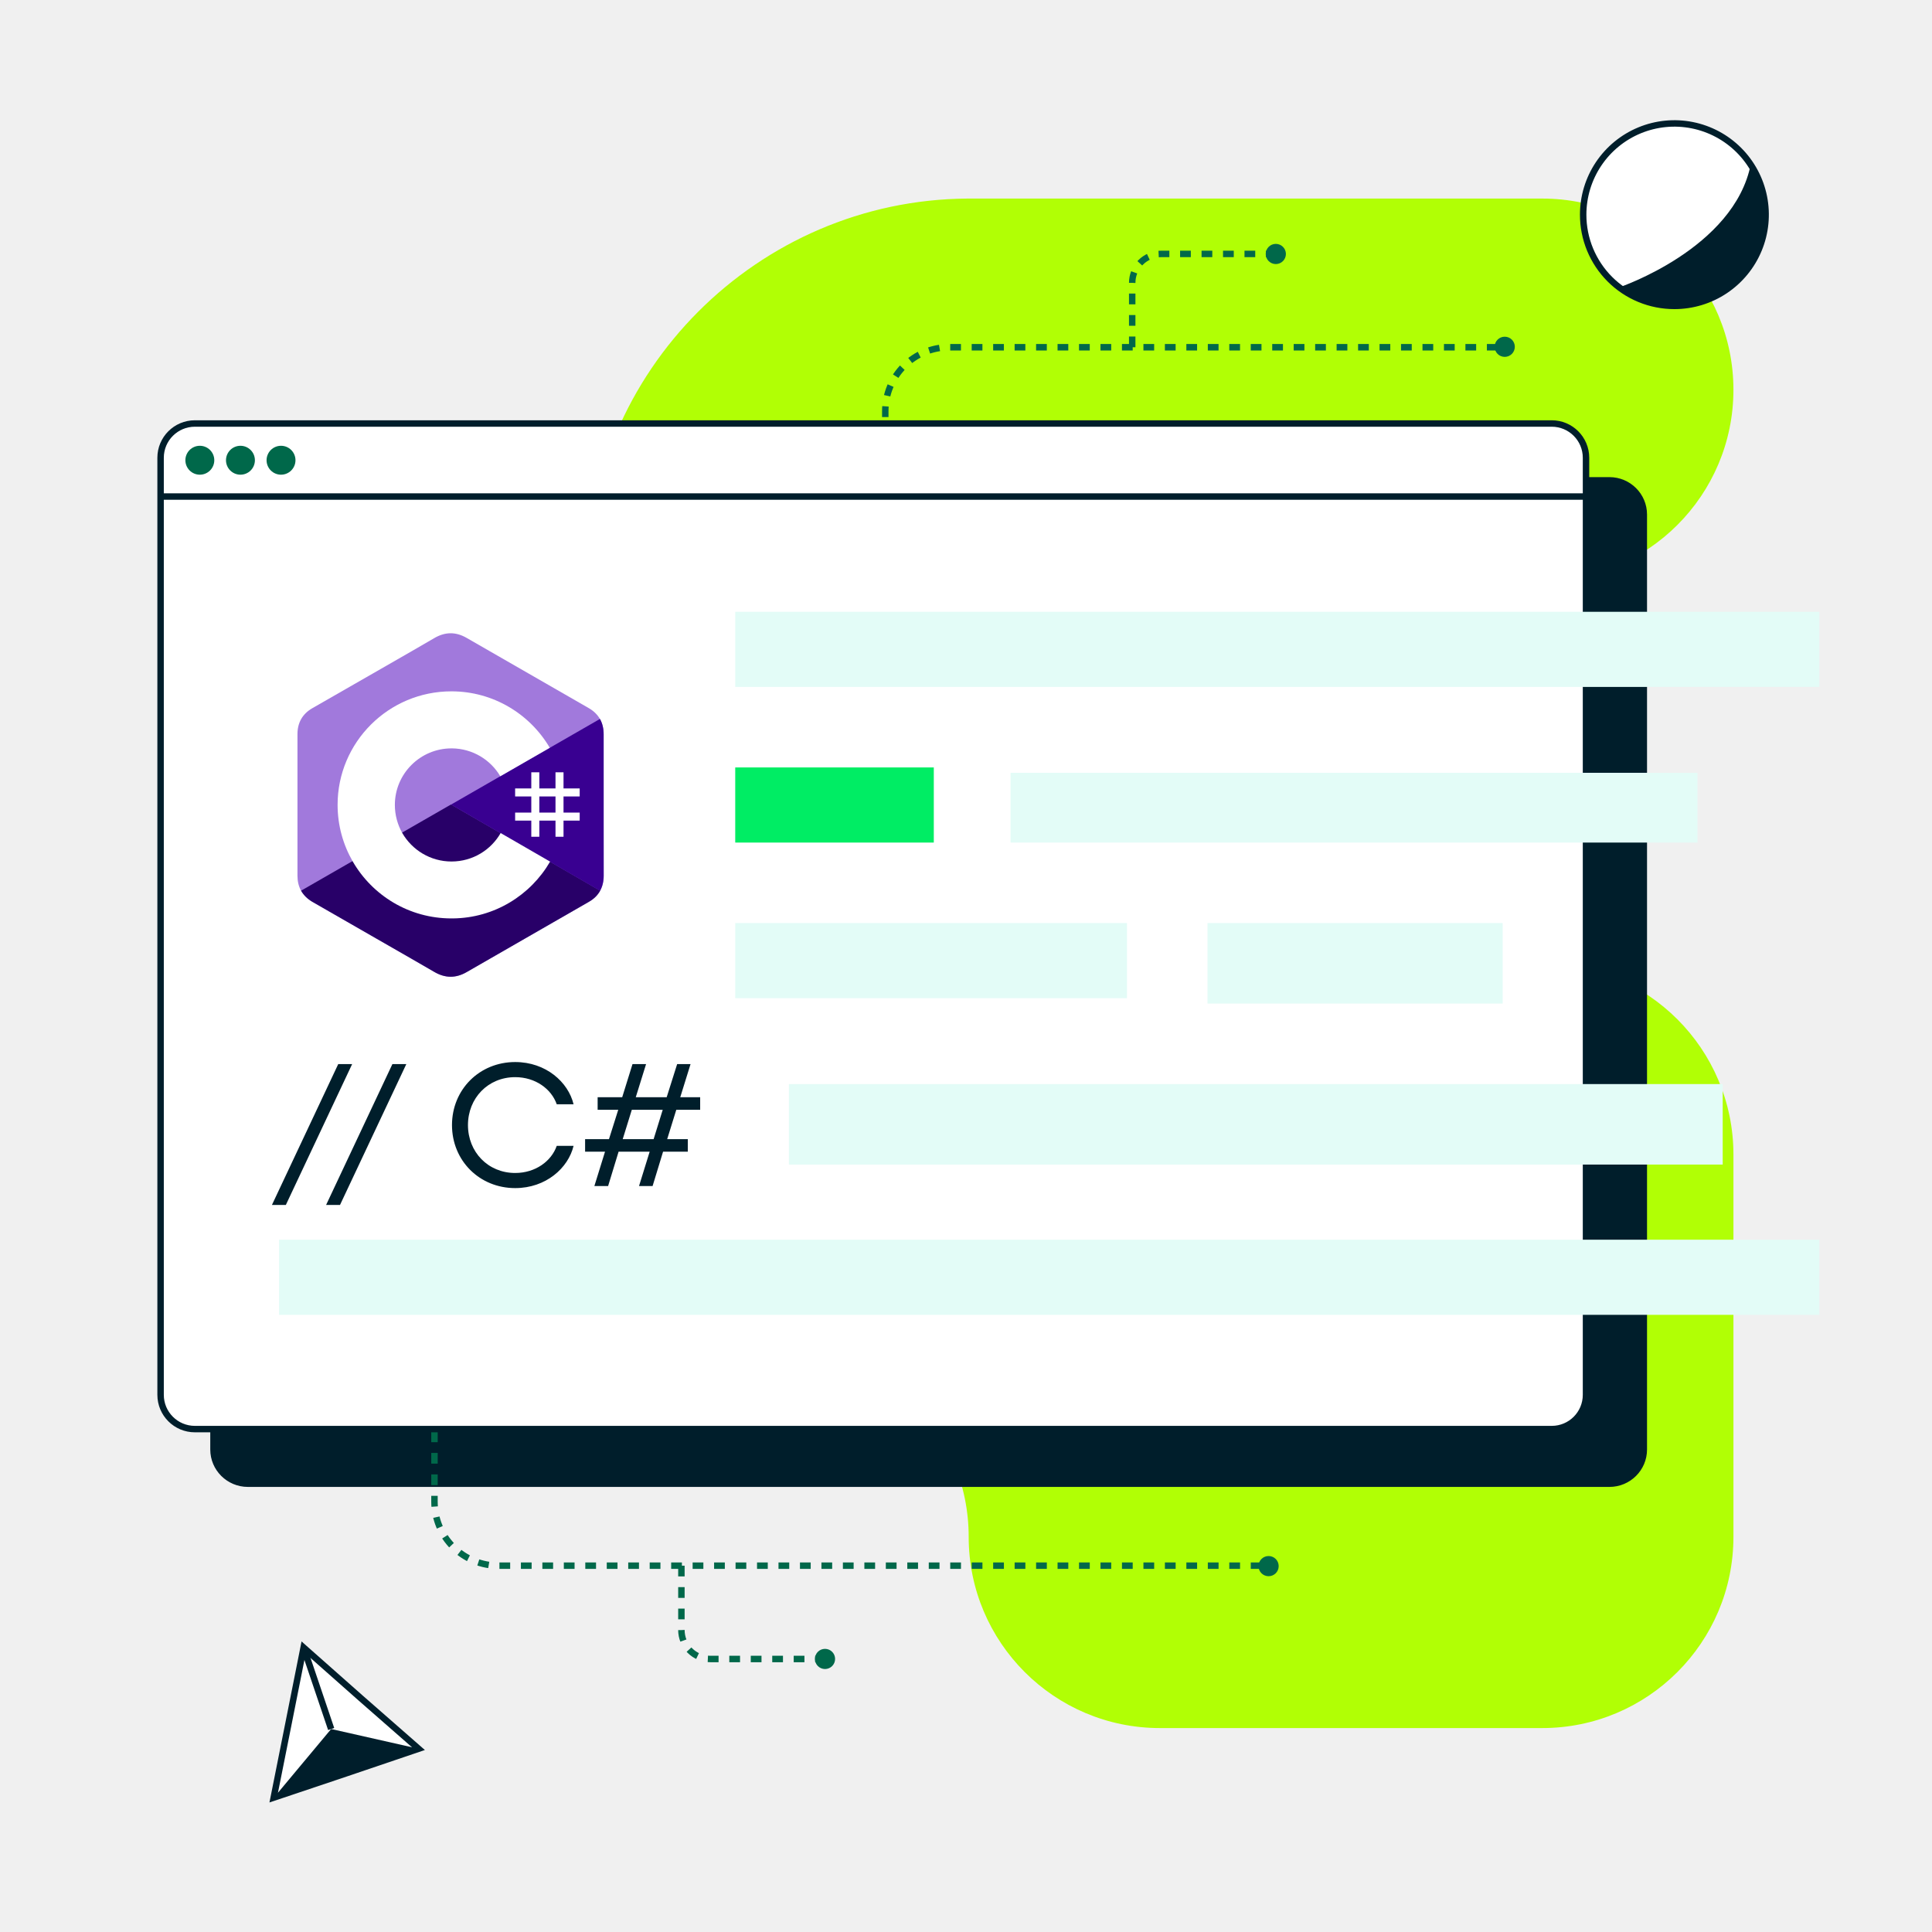
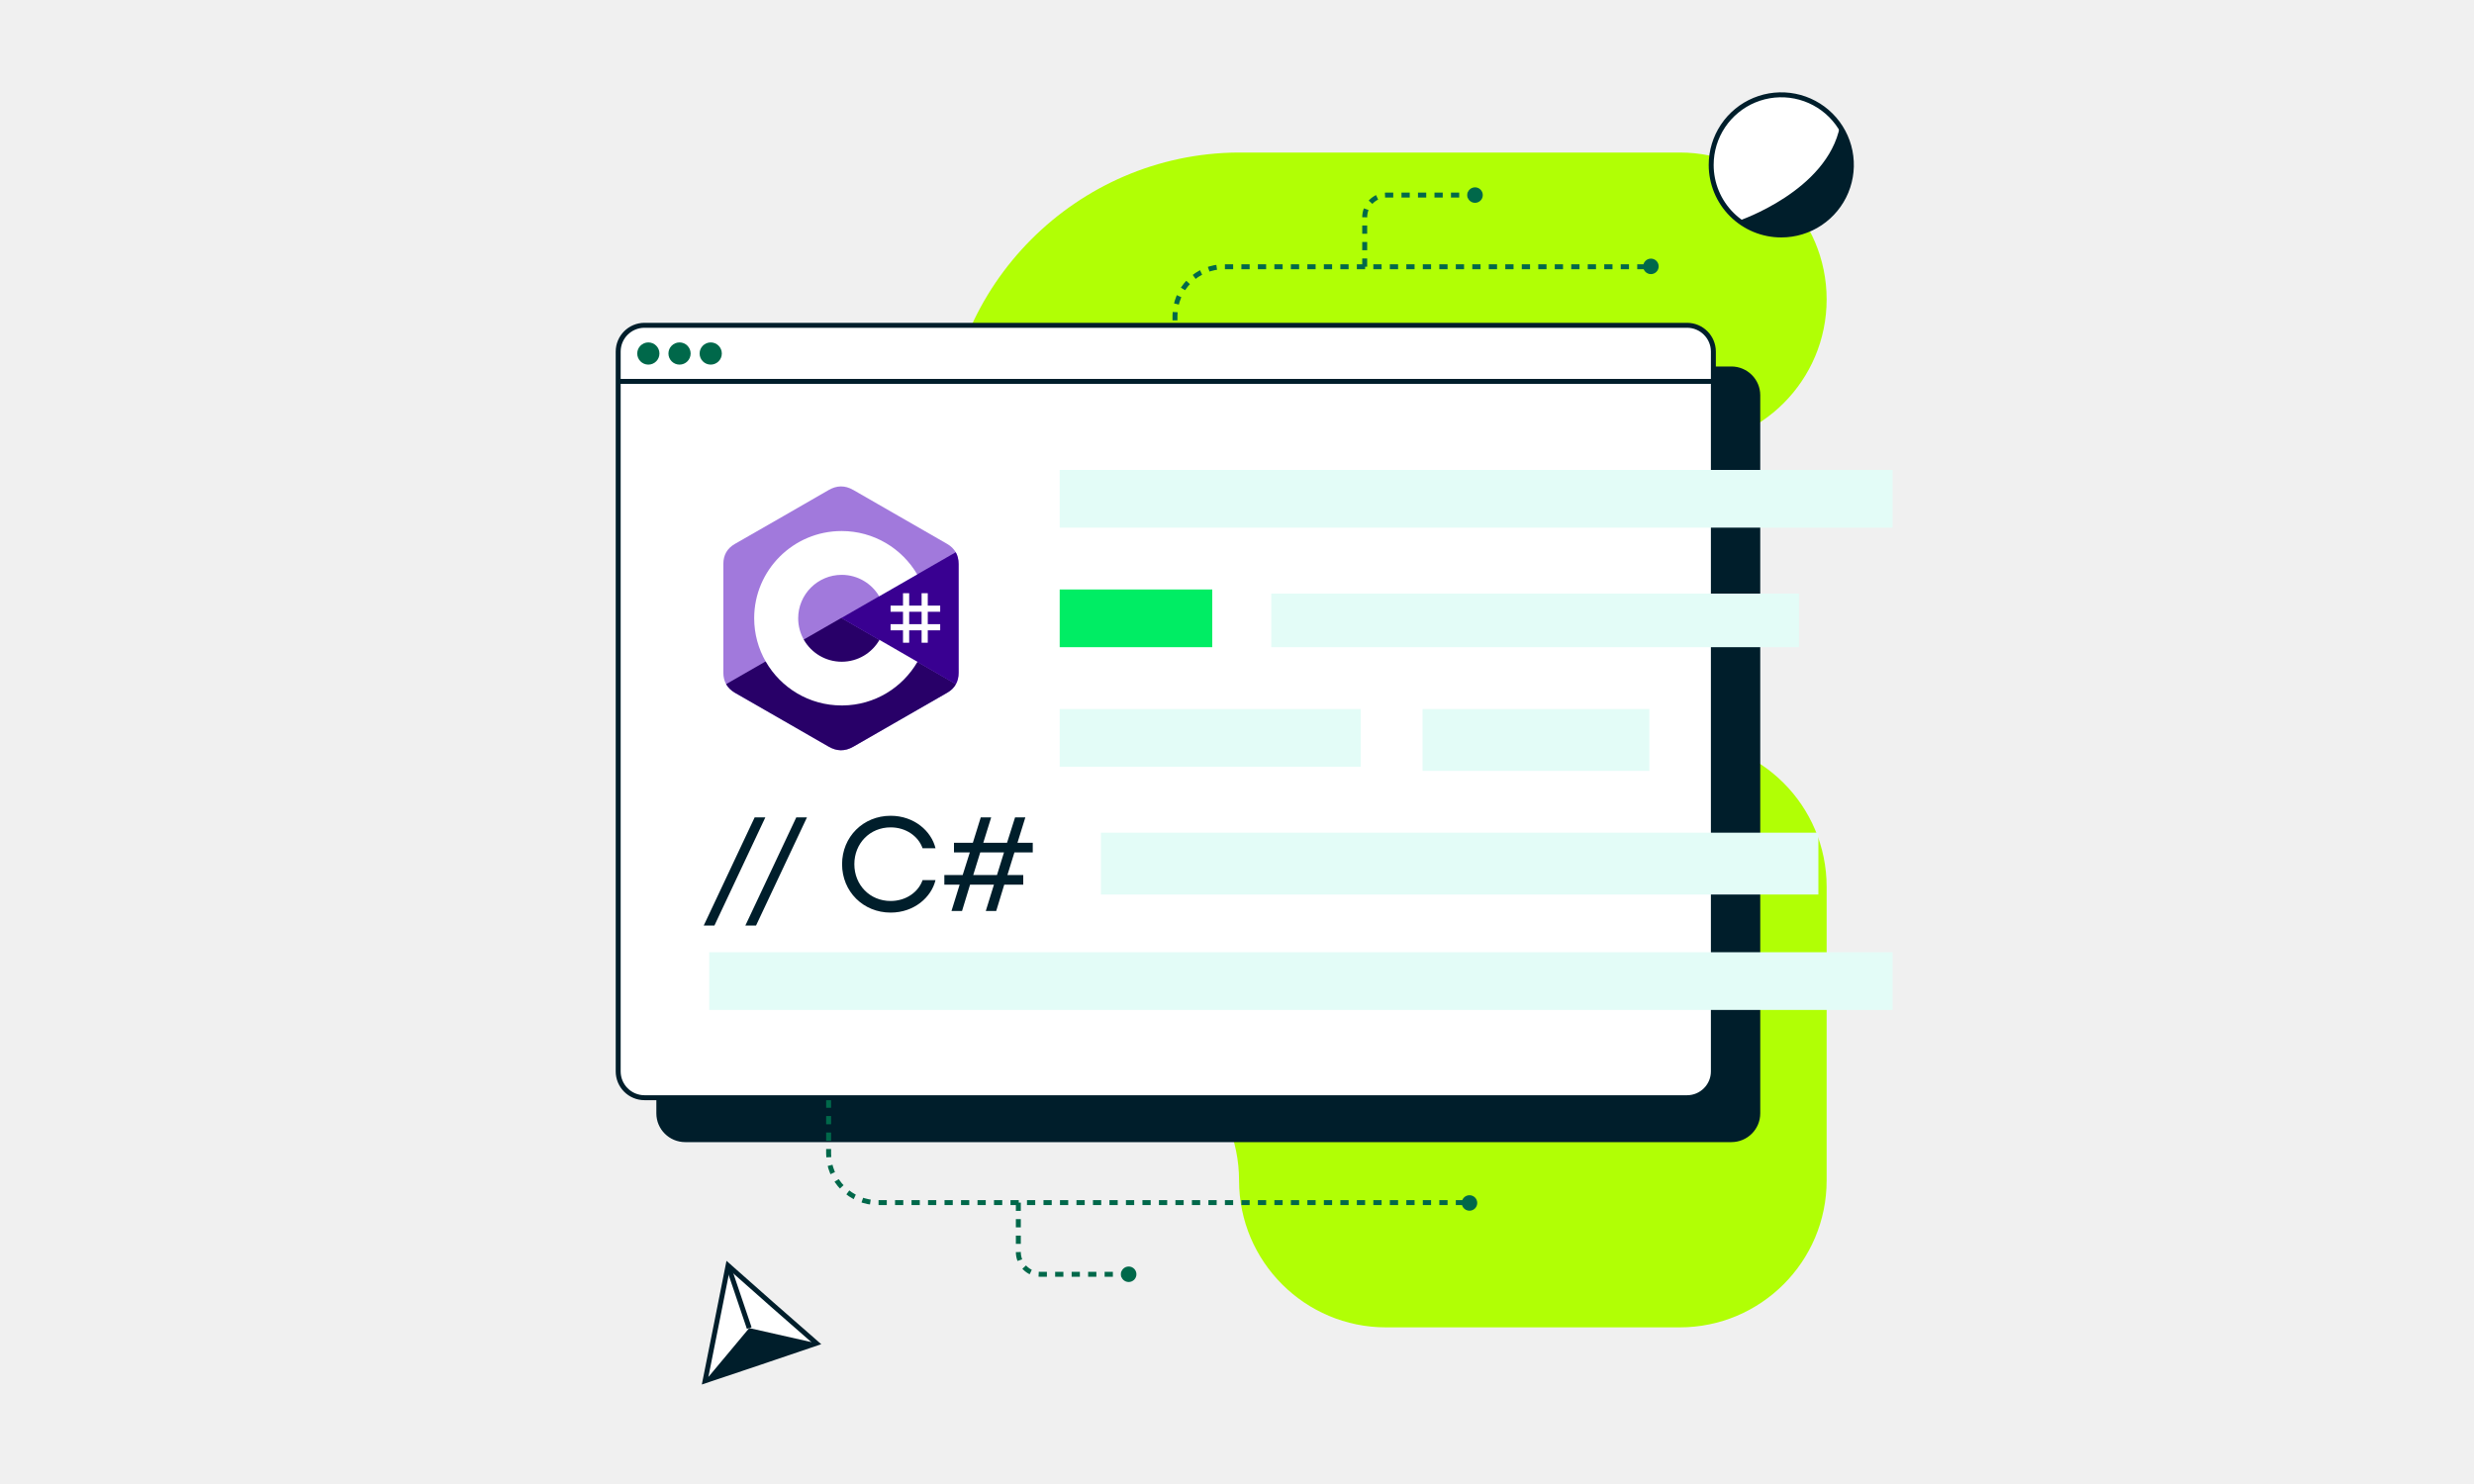
- <svg xmlns="http://www.w3.org/2000/svg" width="360" height="360" viewBox="0 0 360 360" fill="none">
-   <path d="M109.25 108.25V143.875C109.25 163.54 93.29 179.5 73.625 179.5C53.96 179.5 38 195.46 38 215.125C38 234.79 53.96 250.75 73.625 250.75H144.875C164.54 250.75 180.5 266.71 180.5 286.375C180.5 306.04 196.46 322 216.125 322L287.375 322C307.04 322 323 306.04 323 286.375L323 215.125C323 195.46 307.04 179.5 287.375 179.5C267.71 179.5 251.75 163.54 251.75 143.875C251.75 124.21 267.71 108.25 287.375 108.25C307.04 108.25 323 92.29 323 72.625C323 52.96 307.04 37 287.375 37L180.215 37C141.17 37.285 109.25 69.205 109.25 108.25Z" fill="#B1FF05" />
-   <path d="M312 57C315.362 57 318.649 56.003 321.445 54.135C324.24 52.267 326.419 49.612 327.706 46.506C328.993 43.399 329.329 39.981 328.673 36.684C328.017 33.386 326.398 30.357 324.021 27.979C321.643 25.602 318.614 23.983 315.317 23.327C312.019 22.671 308.601 23.007 305.494 24.294C302.388 25.581 299.733 27.76 297.865 30.555C295.997 33.351 295 36.638 295 40C294.998 42.233 295.437 44.444 296.29 46.508C297.144 48.571 298.396 50.446 299.975 52.025C301.554 53.604 303.429 54.856 305.492 55.71C307.556 56.563 309.767 57.002 312 57Z" fill="white" stroke="#001E2B" stroke-width="1.2" stroke-miterlimit="10" />
-   <path d="M301.693 53.555C301.693 53.555 323.156 46.345 326.238 30.559C329.85 35.537 331.398 46.861 323.323 52.872C315.249 58.883 307.355 56.819 301.693 53.555Z" fill="#001E2B" />
-   <path d="M56.575 307L67.289 316.481L77.994 325.854L64.497 330.432L51 334.964L53.783 321.023L56.575 307Z" fill="white" stroke="#001E2B" stroke-width="1.2" stroke-miterlimit="10" />
-   <path d="M61.705 322.174L51 335L77.994 325.854L61.705 322.174Z" fill="#001E2B" />
-   <path d="M61.706 322.174L56.575 307" stroke="#001E2B" stroke-width="1.2" stroke-miterlimit="10" />
-   <path d="M299.892 89.504H46.188C42.649 89.504 39.78 92.356 39.78 95.875V270.094C39.78 273.613 42.649 276.465 46.188 276.465H299.892C303.431 276.465 306.3 273.613 306.3 270.094V95.875C306.3 92.356 303.431 89.504 299.892 89.504Z" fill="#001E2B" stroke="#001E2B" stroke-width="1.2" stroke-miterlimit="10" />
-   <path d="M80.958 178.73L80.958 279.83C80.958 281.394 81.266 282.943 81.865 284.389C82.464 285.834 83.342 287.147 84.448 288.253C85.555 289.359 86.868 290.236 88.314 290.835C89.759 291.433 91.308 291.74 92.873 291.74H236.503" stroke="#00684A" stroke-width="1.2" stroke-miterlimit="10" stroke-dasharray="2 2" />
-   <path d="M79.08 177.324C79.08 176.953 79.19 176.589 79.397 176.28C79.603 175.971 79.897 175.73 80.241 175.587C80.584 175.445 80.962 175.408 81.327 175.48C81.692 175.553 82.026 175.732 82.289 175.995C82.552 176.258 82.731 176.593 82.804 176.958C82.876 177.322 82.839 177.7 82.697 178.044C82.555 178.387 82.314 178.681 82.005 178.888C81.695 179.094 81.332 179.204 80.96 179.204C80.462 179.204 79.983 179.006 79.631 178.654C79.278 178.301 79.08 177.823 79.08 177.324Z" fill="#00684A" />
-   <path d="M80.05 235.53H49.88C47.36 235.53 44.944 234.529 43.162 232.748C41.381 230.966 40.38 228.55 40.38 226.03V198.22" stroke="#00684A" stroke-width="1.2" stroke-miterlimit="10" stroke-dasharray="2 2" />
-   <path d="M42.264 198.309C42.264 197.937 42.154 197.574 41.947 197.264C41.74 196.955 41.447 196.714 41.103 196.572C40.76 196.43 40.382 196.393 40.017 196.465C39.652 196.538 39.318 196.717 39.054 196.98C38.792 197.243 38.613 197.578 38.54 197.942C38.468 198.307 38.505 198.685 38.647 199.028C38.789 199.372 39.03 199.666 39.339 199.872C39.649 200.079 40.012 200.189 40.384 200.189C40.882 200.188 41.359 199.989 41.712 199.637C42.064 199.285 42.263 198.807 42.264 198.309Z" fill="#00684A" />
-   <path d="M126.97 291.74V303.74C126.969 304.448 127.108 305.149 127.379 305.803C127.649 306.457 128.046 307.052 128.547 307.553C129.048 308.053 129.642 308.45 130.296 308.721C130.951 308.991 131.652 309.13 132.36 309.13H153.82" stroke="#00684A" stroke-width="1.2" stroke-miterlimit="10" stroke-dasharray="2 2" />
-   <path d="M153.729 310.999C154.767 310.999 155.609 310.158 155.609 309.119C155.609 308.081 154.767 307.239 153.729 307.239C152.69 307.239 151.849 308.081 151.849 309.119C151.849 310.158 152.69 310.999 153.729 310.999Z" fill="#00684A" />
-   <path d="M236.384 293.704C237.422 293.704 238.264 292.862 238.264 291.824C238.264 290.786 237.422 289.944 236.384 289.944C235.346 289.944 234.504 290.786 234.504 291.824C234.504 292.862 235.346 293.704 236.384 293.704Z" fill="#00684A" />
-   <path d="M164.958 177.714V76.614C164.958 75.049 165.266 73.5 165.865 72.055C166.464 70.609 167.342 69.296 168.448 68.19C169.555 67.084 170.868 66.207 172.314 65.609C173.759 65.011 175.309 64.703 176.873 64.704L280.503 64.704" stroke="#00684A" stroke-width="1.2" stroke-miterlimit="10" stroke-dasharray="2 2" />
-   <path d="M163.08 179.119C163.08 179.491 163.19 179.854 163.397 180.163C163.604 180.473 163.897 180.714 164.241 180.856C164.584 180.998 164.962 181.035 165.327 180.963C165.692 180.89 166.027 180.711 166.289 180.448C166.552 180.185 166.731 179.85 166.804 179.486C166.876 179.121 166.839 178.743 166.697 178.4C166.555 178.056 166.314 177.762 166.005 177.556C165.695 177.349 165.332 177.239 164.96 177.239C164.461 177.239 163.983 177.437 163.631 177.79C163.278 178.142 163.08 178.62 163.08 179.119Z" fill="#00684A" />
-   <path d="M164.05 120.913H133.88C131.36 120.913 128.944 121.914 127.162 123.696C125.381 125.477 124.38 127.894 124.38 130.413V158.223" stroke="#00684A" stroke-width="1.2" stroke-miterlimit="10" stroke-dasharray="2 2" />
-   <path d="M126.264 158.134C126.264 158.506 126.154 158.87 125.947 159.179C125.74 159.488 125.447 159.729 125.103 159.871C124.76 160.014 124.382 160.051 124.017 159.978C123.652 159.906 123.317 159.727 123.055 159.464C122.792 159.201 122.613 158.866 122.54 158.501C122.467 158.136 122.505 157.758 122.647 157.415C122.789 157.071 123.03 156.778 123.339 156.571C123.649 156.365 124.012 156.254 124.384 156.254C124.882 156.256 125.36 156.454 125.712 156.806C126.064 157.159 126.263 157.636 126.264 158.134Z" fill="#00684A" />
-   <path d="M210.97 64.704V52.704C210.969 51.996 211.108 51.294 211.379 50.64C211.649 49.986 212.046 49.392 212.547 48.891C213.048 48.39 213.642 47.993 214.296 47.722C214.951 47.452 215.652 47.313 216.36 47.314H237.82" stroke="#00684A" stroke-width="1.2" stroke-miterlimit="10" stroke-dasharray="2 2" />
-   <path d="M237.729 45.444C238.767 45.444 239.609 46.286 239.609 47.324C239.609 48.362 238.767 49.204 237.729 49.204C236.69 49.204 235.849 48.362 235.849 47.324C235.849 46.286 236.69 45.444 237.729 45.444Z" fill="#00684A" />
-   <path d="M280.384 62.739C281.422 62.739 282.264 63.581 282.264 64.619C282.264 65.657 281.422 66.499 280.384 66.499C279.346 66.499 278.504 65.657 278.504 64.619C278.504 63.581 279.346 62.739 280.384 62.739Z" fill="#00684A" />
-   <path d="M289.145 78.913H36.309C32.783 78.913 29.924 81.772 29.924 85.298V259.905C29.924 263.431 32.783 266.29 36.309 266.29H289.145C292.672 266.29 295.53 263.431 295.53 259.905V85.298C295.53 81.772 292.672 78.913 289.145 78.913Z" fill="white" stroke="#001E2B" stroke-width="1.2" stroke-miterlimit="10" />
-   <path d="M37.236 88.452C38.724 88.452 39.93 87.246 39.93 85.758C39.93 84.271 38.724 83.065 37.236 83.065C35.749 83.065 34.543 84.271 34.543 85.758C34.543 87.246 35.749 88.452 37.236 88.452Z" fill="#00684A" />
-   <path d="M44.804 88.452C46.291 88.452 47.497 87.246 47.497 85.758C47.497 84.271 46.291 83.065 44.804 83.065C43.316 83.065 42.11 84.271 42.11 85.758C42.11 87.246 43.316 88.452 44.804 88.452Z" fill="#00684A" />
-   <path d="M52.364 88.452C53.852 88.452 55.058 87.246 55.058 85.758C55.058 84.271 53.852 83.065 52.364 83.065C50.877 83.065 49.671 84.271 49.671 85.758C49.671 87.246 50.877 88.452 52.364 88.452Z" fill="#00684A" />
-   <path d="M29.924 92.523H295.684" stroke="#001E2B" stroke-width="1.2" stroke-miterlimit="10" />
-   <path d="M280 172H225V187H280V172Z" fill="#E3FCF7" />
-   <path d="M339 114H137V128H339V114Z" fill="#E3FCF7" />
-   <path d="M316.307 144H188.307V157H316.307V144Z" fill="#E3FCF7" />
-   <path d="M174 143H137V157H174V143Z" fill="#00ED64" />
-   <path d="M339 231H52V245H339V231Z" fill="#E3FCF7" />
-   <path d="M210 172H137V186H210V172Z" fill="#E3FCF7" />
-   <path d="M50.672 224.52L63.024 198.28H65.616L53.264 224.52H50.672ZM60.766 224.52L73.118 198.28H75.71L63.358 224.52H60.766ZM84.222 209.64C84.222 203.016 89.342 197.896 95.998 197.896C101.726 197.896 105.886 201.64 106.878 205.768H103.742C102.75 202.92 99.774 200.712 95.998 200.712C90.942 200.712 87.198 204.616 87.198 209.64C87.198 214.664 90.942 218.568 95.998 218.568C99.774 218.568 102.75 216.36 103.742 213.512H106.878C105.886 217.64 101.726 221.384 95.998 221.384C89.342 221.384 84.222 216.264 84.222 209.64ZM119.073 221L121.057 214.6H115.265L113.313 221H110.753L112.737 214.6H109.025V212.264H113.473L115.201 206.792H111.361V204.456H115.937L117.857 198.28H120.385L118.465 204.456H124.225L126.177 198.28H128.673L126.753 204.456H130.465V206.792H126.017L124.321 212.264H128.161V214.6H123.553L121.601 221H119.073ZM117.729 206.792L116.033 212.264H121.793L123.489 206.792H117.729Z" fill="#001E2B" />
-   <path d="M321 202H147V217H321V202Z" fill="#E3FCF7" />
-   <path d="M112.482 136.82C112.482 135.751 112.258 134.793 111.79 133.968C111.321 133.166 110.651 132.498 109.736 131.963C102.147 127.596 94.535 123.228 86.946 118.861C84.893 117.68 82.906 117.725 80.875 118.928C77.862 120.711 62.728 129.356 58.197 131.963C56.344 133.032 55.429 134.681 55.429 136.798C55.429 145.599 55.429 154.378 55.429 163.18C55.429 164.227 55.652 165.163 56.098 165.965C56.567 166.789 57.259 167.48 58.197 168.037C62.705 170.644 77.839 179.289 80.875 181.072C82.906 182.275 84.893 182.32 86.946 181.139C94.535 176.772 102.147 172.404 109.736 168.037C110.674 167.502 111.366 166.812 111.834 165.965C112.281 165.163 112.504 164.227 112.504 163.18C112.482 163.18 112.482 145.599 112.482 136.82Z" fill="#A179DC" />
-   <path d="M84.045 149.9L56.099 165.965C56.567 166.789 57.259 167.48 58.197 168.037C62.706 170.644 77.839 179.289 80.875 181.072C82.906 182.275 84.893 182.32 86.947 181.139C94.536 176.772 102.147 172.404 109.736 168.037C110.674 167.502 111.366 166.812 111.835 165.965L84.045 149.9Z" fill="#280068" />
-   <path d="M112.481 136.82C112.481 135.751 112.258 134.793 111.789 133.968L84.044 149.922L111.811 165.987C112.258 165.185 112.481 164.249 112.481 163.202C112.481 163.18 112.481 145.599 112.481 136.82Z" fill="#390091" />
-   <path d="M100.495 143.906V146.914H103.509V143.906H105.004V146.914H108.017V148.407H105.004V151.415H108.017V152.908H105.004V155.916H103.509V152.908H100.495V155.916H99V152.908H95.986V151.415H99V148.407H95.986V146.914H99V143.906H100.495ZM103.509 148.407H100.495V151.415H103.509V148.407Z" fill="white" />
-   <path d="M84.111 128.821C91.946 128.821 98.799 133.077 102.482 139.405L102.437 139.338L93.218 144.641C91.41 141.566 88.062 139.494 84.245 139.449H84.134C78.308 139.449 73.576 144.173 73.576 149.989C73.576 151.883 74.089 153.688 74.96 155.225C76.79 158.389 80.205 160.528 84.134 160.528C88.085 160.528 91.522 158.367 93.33 155.158L93.285 155.225L102.504 160.55C98.866 166.812 92.125 171.067 84.357 171.134H84.111C76.232 171.134 69.379 166.856 65.719 160.506C63.933 157.409 62.906 153.799 62.906 149.967C62.906 138.313 72.393 128.821 84.111 128.821Z" fill="white" />
+ <svg xmlns="http://www.w3.org/2000/svg" width="600" height="360" viewBox="0 0 600 360" fill="none">
+   <path d="M229.25 108.25V143.875C229.25 163.54 213.29 179.5 193.625 179.5C173.96 179.5 158 195.46 158 215.125C158 234.79 173.96 250.75 193.625 250.75H264.875C284.54 250.75 300.5 266.71 300.5 286.375C300.5 306.04 316.46 322 336.125 322L407.375 322C427.04 322 443 306.04 443 286.375L443 215.125C443 195.46 427.04 179.5 407.375 179.5C387.71 179.5 371.75 163.54 371.75 143.875C371.75 124.21 387.71 108.25 407.375 108.25C427.04 108.25 443 92.29 443 72.625C443 52.96 427.04 37 407.375 37L300.215 37C261.17 37.285 229.25 69.205 229.25 108.25Z" fill="#B1FF05" />
+   <path d="M432 57C435.362 57 438.649 56.003 441.445 54.135C444.24 52.267 446.419 49.612 447.706 46.506C448.993 43.399 449.329 39.981 448.673 36.684C448.017 33.386 446.398 30.357 444.021 27.979C441.643 25.602 438.614 23.983 435.317 23.327C432.019 22.671 428.601 23.007 425.494 24.294C422.388 25.581 419.733 27.76 417.865 30.555C415.997 33.351 415 36.638 415 40C414.998 42.233 415.437 44.444 416.29 46.508C417.144 48.571 418.396 50.446 419.975 52.025C421.554 53.604 423.429 54.856 425.492 55.71C427.556 56.563 429.767 57.002 432 57V57Z" fill="white" stroke="#001E2B" stroke-width="1.2" stroke-miterlimit="10" />
+   <path d="M421.693 53.555C421.693 53.555 443.156 46.345 446.238 30.559C449.85 35.537 451.398 46.861 443.323 52.872C435.249 58.883 427.355 56.819 421.693 53.555Z" fill="#001E2B" />
+   <path d="M176.575 307L187.289 316.481L197.994 325.854L184.497 330.432L171 334.964L173.783 321.023L176.575 307Z" fill="white" stroke="#001E2B" stroke-width="1.2" stroke-miterlimit="10" />
+   <path d="M181.705 322.174L171 335L197.994 325.854L181.705 322.174Z" fill="#001E2B" />
+   <path d="M181.706 322.174L176.575 307" stroke="#001E2B" stroke-width="1.2" stroke-miterlimit="10" />
+   <path d="M419.892 89.504H166.188C162.649 89.504 159.78 92.356 159.78 95.875V270.094C159.78 273.612 162.649 276.465 166.188 276.465H419.892C423.431 276.465 426.3 273.612 426.3 270.094V95.875C426.3 92.356 423.431 89.504 419.892 89.504Z" fill="#001E2B" stroke="#001E2B" stroke-width="1.2" stroke-miterlimit="10" />
+   <path d="M200.958 178.73V279.83C200.958 281.394 201.266 282.943 201.865 284.389C202.464 285.834 203.342 287.147 204.448 288.253C205.555 289.359 206.868 290.236 208.314 290.834C209.759 291.433 211.309 291.74 212.873 291.74H356.503" stroke="#00684A" stroke-width="1.2" stroke-miterlimit="10" stroke-dasharray="2 2" />
+   <path d="M199.08 177.324C199.08 176.953 199.19 176.589 199.397 176.28C199.604 175.971 199.897 175.73 200.241 175.587C200.584 175.445 200.962 175.408 201.327 175.48C201.692 175.553 202.027 175.732 202.289 175.995C202.552 176.258 202.731 176.593 202.804 176.958C202.876 177.322 202.839 177.7 202.697 178.044C202.555 178.387 202.314 178.681 202.005 178.888C201.695 179.094 201.332 179.204 200.96 179.204C200.461 179.204 199.983 179.006 199.631 178.654C199.278 178.301 199.08 177.823 199.08 177.324V177.324Z" fill="#00684A" />
+   <path d="M200.05 235.53H169.88C167.36 235.53 164.944 234.529 163.162 232.748C161.381 230.966 160.38 228.55 160.38 226.03V198.22" stroke="#00684A" stroke-width="1.2" stroke-miterlimit="10" stroke-dasharray="2 2" />
+   <path d="M162.264 198.309C162.264 197.937 162.154 197.574 161.947 197.265C161.74 196.955 161.447 196.714 161.103 196.572C160.76 196.43 160.382 196.393 160.017 196.465C159.652 196.538 159.317 196.717 159.055 196.98C158.792 197.243 158.613 197.578 158.54 197.942C158.467 198.307 158.505 198.685 158.647 199.029C158.789 199.372 159.03 199.666 159.339 199.872C159.649 200.079 160.012 200.189 160.384 200.189C160.882 200.188 161.36 199.989 161.712 199.637C162.064 199.285 162.263 198.807 162.264 198.309V198.309Z" fill="#00684A" />
+   <path d="M246.97 291.74V303.74C246.969 304.448 247.108 305.149 247.379 305.803C247.649 306.457 248.046 307.052 248.547 307.552C249.048 308.053 249.642 308.45 250.296 308.721C250.951 308.991 251.652 309.13 252.36 309.13H273.82" stroke="#00684A" stroke-width="1.2" stroke-miterlimit="10" stroke-dasharray="2 2" />
+   <path d="M273.729 310.999C274.767 310.999 275.609 310.158 275.609 309.119C275.609 308.081 274.767 307.239 273.729 307.239C272.69 307.239 271.849 308.081 271.849 309.119C271.849 310.158 272.69 310.999 273.729 310.999Z" fill="#00684A" />
+   <path d="M356.384 293.704C357.422 293.704 358.264 292.862 358.264 291.824C358.264 290.786 357.422 289.944 356.384 289.944C355.346 289.944 354.504 290.786 354.504 291.824C354.504 292.862 355.346 293.704 356.384 293.704Z" fill="#00684A" />
+   <path d="M284.958 177.714V76.614C284.958 75.049 285.266 73.5 285.865 72.055C286.464 70.609 287.342 69.296 288.448 68.19C289.555 67.084 290.868 66.207 292.314 65.609C293.759 65.011 295.309 64.703 296.873 64.704L400.503 64.704" stroke="#00684A" stroke-width="1.2" stroke-miterlimit="10" stroke-dasharray="2 2" />
+   <path d="M283.08 179.119C283.08 179.491 283.19 179.854 283.397 180.163C283.604 180.473 283.897 180.714 284.241 180.856C284.584 180.998 284.962 181.035 285.327 180.963C285.692 180.89 286.027 180.711 286.289 180.448C286.552 180.185 286.731 179.85 286.804 179.486C286.876 179.121 286.839 178.743 286.697 178.4C286.555 178.056 286.314 177.762 286.005 177.556C285.695 177.349 285.332 177.239 284.96 177.239C284.461 177.239 283.983 177.437 283.631 177.79C283.278 178.142 283.08 178.62 283.08 179.119V179.119Z" fill="#00684A" />
+   <path d="M284.05 120.913H253.88C251.36 120.913 248.944 121.914 247.162 123.696C245.381 125.477 244.38 127.894 244.38 130.413V158.223" stroke="#00684A" stroke-width="1.2" stroke-miterlimit="10" stroke-dasharray="2 2" />
+   <path d="M246.264 158.134C246.264 158.506 246.154 158.87 245.947 159.179C245.74 159.488 245.447 159.729 245.103 159.871C244.76 160.013 244.382 160.051 244.017 159.978C243.652 159.906 243.317 159.727 243.055 159.464C242.792 159.201 242.613 158.866 242.54 158.501C242.467 158.136 242.505 157.758 242.647 157.415C242.789 157.071 243.03 156.778 243.339 156.571C243.649 156.365 244.012 156.254 244.384 156.254C244.882 156.256 245.36 156.454 245.712 156.806C246.064 157.159 246.263 157.636 246.264 158.134V158.134Z" fill="#00684A" />
+   <path d="M330.97 64.704V52.704C330.969 51.996 331.108 51.294 331.379 50.64C331.649 49.986 332.046 49.392 332.547 48.891C333.048 48.39 333.642 47.993 334.296 47.723C334.951 47.452 335.652 47.313 336.36 47.314H357.82" stroke="#00684A" stroke-width="1.2" stroke-miterlimit="10" stroke-dasharray="2 2" />
+   <path d="M357.729 45.444C358.767 45.444 359.609 46.286 359.609 47.324C359.609 48.362 358.767 49.204 357.729 49.204C356.69 49.204 355.849 48.362 355.849 47.324C355.849 46.286 356.69 45.444 357.729 45.444Z" fill="#00684A" />
+   <path d="M400.384 62.739C401.422 62.739 402.264 63.581 402.264 64.619C402.264 65.657 401.422 66.499 400.384 66.499C399.346 66.499 398.504 65.657 398.504 64.619C398.504 63.581 399.346 62.739 400.384 62.739Z" fill="#00684A" />
+   <path d="M409.145 78.913H156.309C152.783 78.913 149.924 81.772 149.924 85.298V259.905C149.924 263.431 152.783 266.29 156.309 266.29H409.145C412.672 266.29 415.53 263.431 415.53 259.905V85.298C415.53 81.772 412.672 78.913 409.145 78.913Z" fill="white" stroke="#001E2B" stroke-width="1.2" stroke-miterlimit="10" />
+   <path d="M157.236 88.452C158.724 88.452 159.93 87.246 159.93 85.758C159.93 84.271 158.724 83.065 157.236 83.065C155.749 83.065 154.543 84.271 154.543 85.758C154.543 87.246 155.749 88.452 157.236 88.452Z" fill="#00684A" />
+   <path d="M164.804 88.452C166.291 88.452 167.497 87.246 167.497 85.758C167.497 84.271 166.291 83.065 164.804 83.065C163.316 83.065 162.11 84.271 162.11 85.758C162.11 87.246 163.316 88.452 164.804 88.452Z" fill="#00684A" />
+   <path d="M172.364 88.452C173.852 88.452 175.058 87.246 175.058 85.758C175.058 84.271 173.852 83.065 172.364 83.065C170.877 83.065 169.671 84.271 169.671 85.758C169.671 87.246 170.877 88.452 172.364 88.452Z" fill="#00684A" />
+   <path d="M149.924 92.523H415.684" stroke="#001E2B" stroke-width="1.2" stroke-miterlimit="10" />
+   <path d="M400 172H345V187H400V172Z" fill="#E3FCF7" />
+   <path d="M459 114H257V128H459V114Z" fill="#E3FCF7" />
+   <path d="M436.307 144H308.307V157H436.307V144Z" fill="#E3FCF7" />
+   <path d="M294 143H257V157H294V143Z" fill="#00ED64" />
+   <path d="M459 231H172V245H459V231Z" fill="#E3FCF7" />
+   <path d="M330 172H257V186H330V172Z" fill="#E3FCF7" />
+   <path d="M170.672 224.52L183.024 198.28H185.616L173.264 224.52H170.672ZM180.766 224.52L193.118 198.28H195.71L183.358 224.52H180.766ZM204.222 209.64C204.222 203.016 209.342 197.896 215.998 197.896C221.726 197.896 225.886 201.64 226.878 205.768H223.742C222.75 202.92 219.774 200.712 215.998 200.712C210.942 200.712 207.198 204.616 207.198 209.64C207.198 214.664 210.942 218.568 215.998 218.568C219.774 218.568 222.75 216.36 223.742 213.512H226.878C225.886 217.64 221.726 221.384 215.998 221.384C209.342 221.384 204.222 216.264 204.222 209.64ZM239.073 221L241.057 214.6H235.265L233.313 221H230.753L232.737 214.6H229.025V212.264H233.473L235.201 206.792H231.361V204.456H235.937L237.857 198.28H240.385L238.465 204.456H244.225L246.177 198.28H248.673L246.753 204.456H250.465V206.792H246.017L244.321 212.264H248.161V214.6H243.553L241.601 221H239.073ZM237.729 206.792L236.033 212.264H241.793L243.489 206.792H237.729Z" fill="#001E2B" />
+   <path d="M441 202H267V217H441V202Z" fill="#E3FCF7" />
+   <path d="M232.482 136.82C232.482 135.751 232.258 134.793 231.79 133.968C231.321 133.166 230.651 132.498 229.736 131.963C222.147 127.596 214.535 123.228 206.946 118.861C204.893 117.68 202.906 117.725 200.875 118.928C197.861 120.711 182.728 129.356 178.197 131.963C176.344 133.032 175.429 134.681 175.429 136.798C175.429 145.599 175.429 154.378 175.429 163.18C175.429 164.227 175.652 165.163 176.098 165.965C176.567 166.789 177.259 167.48 178.197 168.037C182.705 170.644 197.839 179.289 200.875 181.072C202.906 182.275 204.893 182.32 206.946 181.139C214.535 176.772 222.147 172.404 229.736 168.037C230.674 167.502 231.366 166.812 231.834 165.965C232.281 165.163 232.504 164.227 232.504 163.18C232.482 163.18 232.482 145.599 232.482 136.82Z" fill="#A179DC" />
+   <path d="M204.045 149.9L176.099 165.965C176.567 166.789 177.259 167.48 178.197 168.037C182.706 170.644 197.839 179.29 200.875 181.072C202.906 182.275 204.893 182.32 206.946 181.139C214.536 176.772 222.147 172.404 229.736 168.037C230.674 167.502 231.366 166.812 231.835 165.965L204.045 149.9Z" fill="#280068" />
+   <path d="M232.481 136.82C232.481 135.751 232.258 134.793 231.789 133.968L204.044 149.922L231.811 165.987C232.258 165.185 232.481 164.249 232.481 163.202C232.481 163.18 232.481 145.599 232.481 136.82Z" fill="#390091" />
+   <path d="M220.495 143.906V146.914H223.509V143.906H225.004V146.914H228.017V148.407H225.004V151.415H228.017V152.908H225.004V155.916H223.509V152.908H220.495V155.916H219V152.908H215.986V151.415H219V148.407H215.986V146.914H219V143.906H220.495V143.906ZM223.509 148.407H220.495V151.415H223.509V148.407Z" fill="white" />
+   <path d="M204.111 128.821C211.946 128.821 218.799 133.077 222.482 139.405L222.437 139.338L213.218 144.641C211.41 141.566 208.062 139.494 204.245 139.45H204.134C198.308 139.45 193.576 144.173 193.576 149.989C193.576 151.883 194.089 153.688 194.96 155.225C196.79 158.389 200.205 160.528 204.134 160.528C208.085 160.528 211.522 158.367 213.33 155.158L213.285 155.225L222.504 160.551C218.866 166.812 212.125 171.068 204.357 171.134H204.111C196.232 171.134 189.379 166.856 185.719 160.506C183.933 157.409 182.906 153.799 182.906 149.967C182.906 138.313 192.393 128.821 204.111 128.821Z" fill="white" />
</svg>
